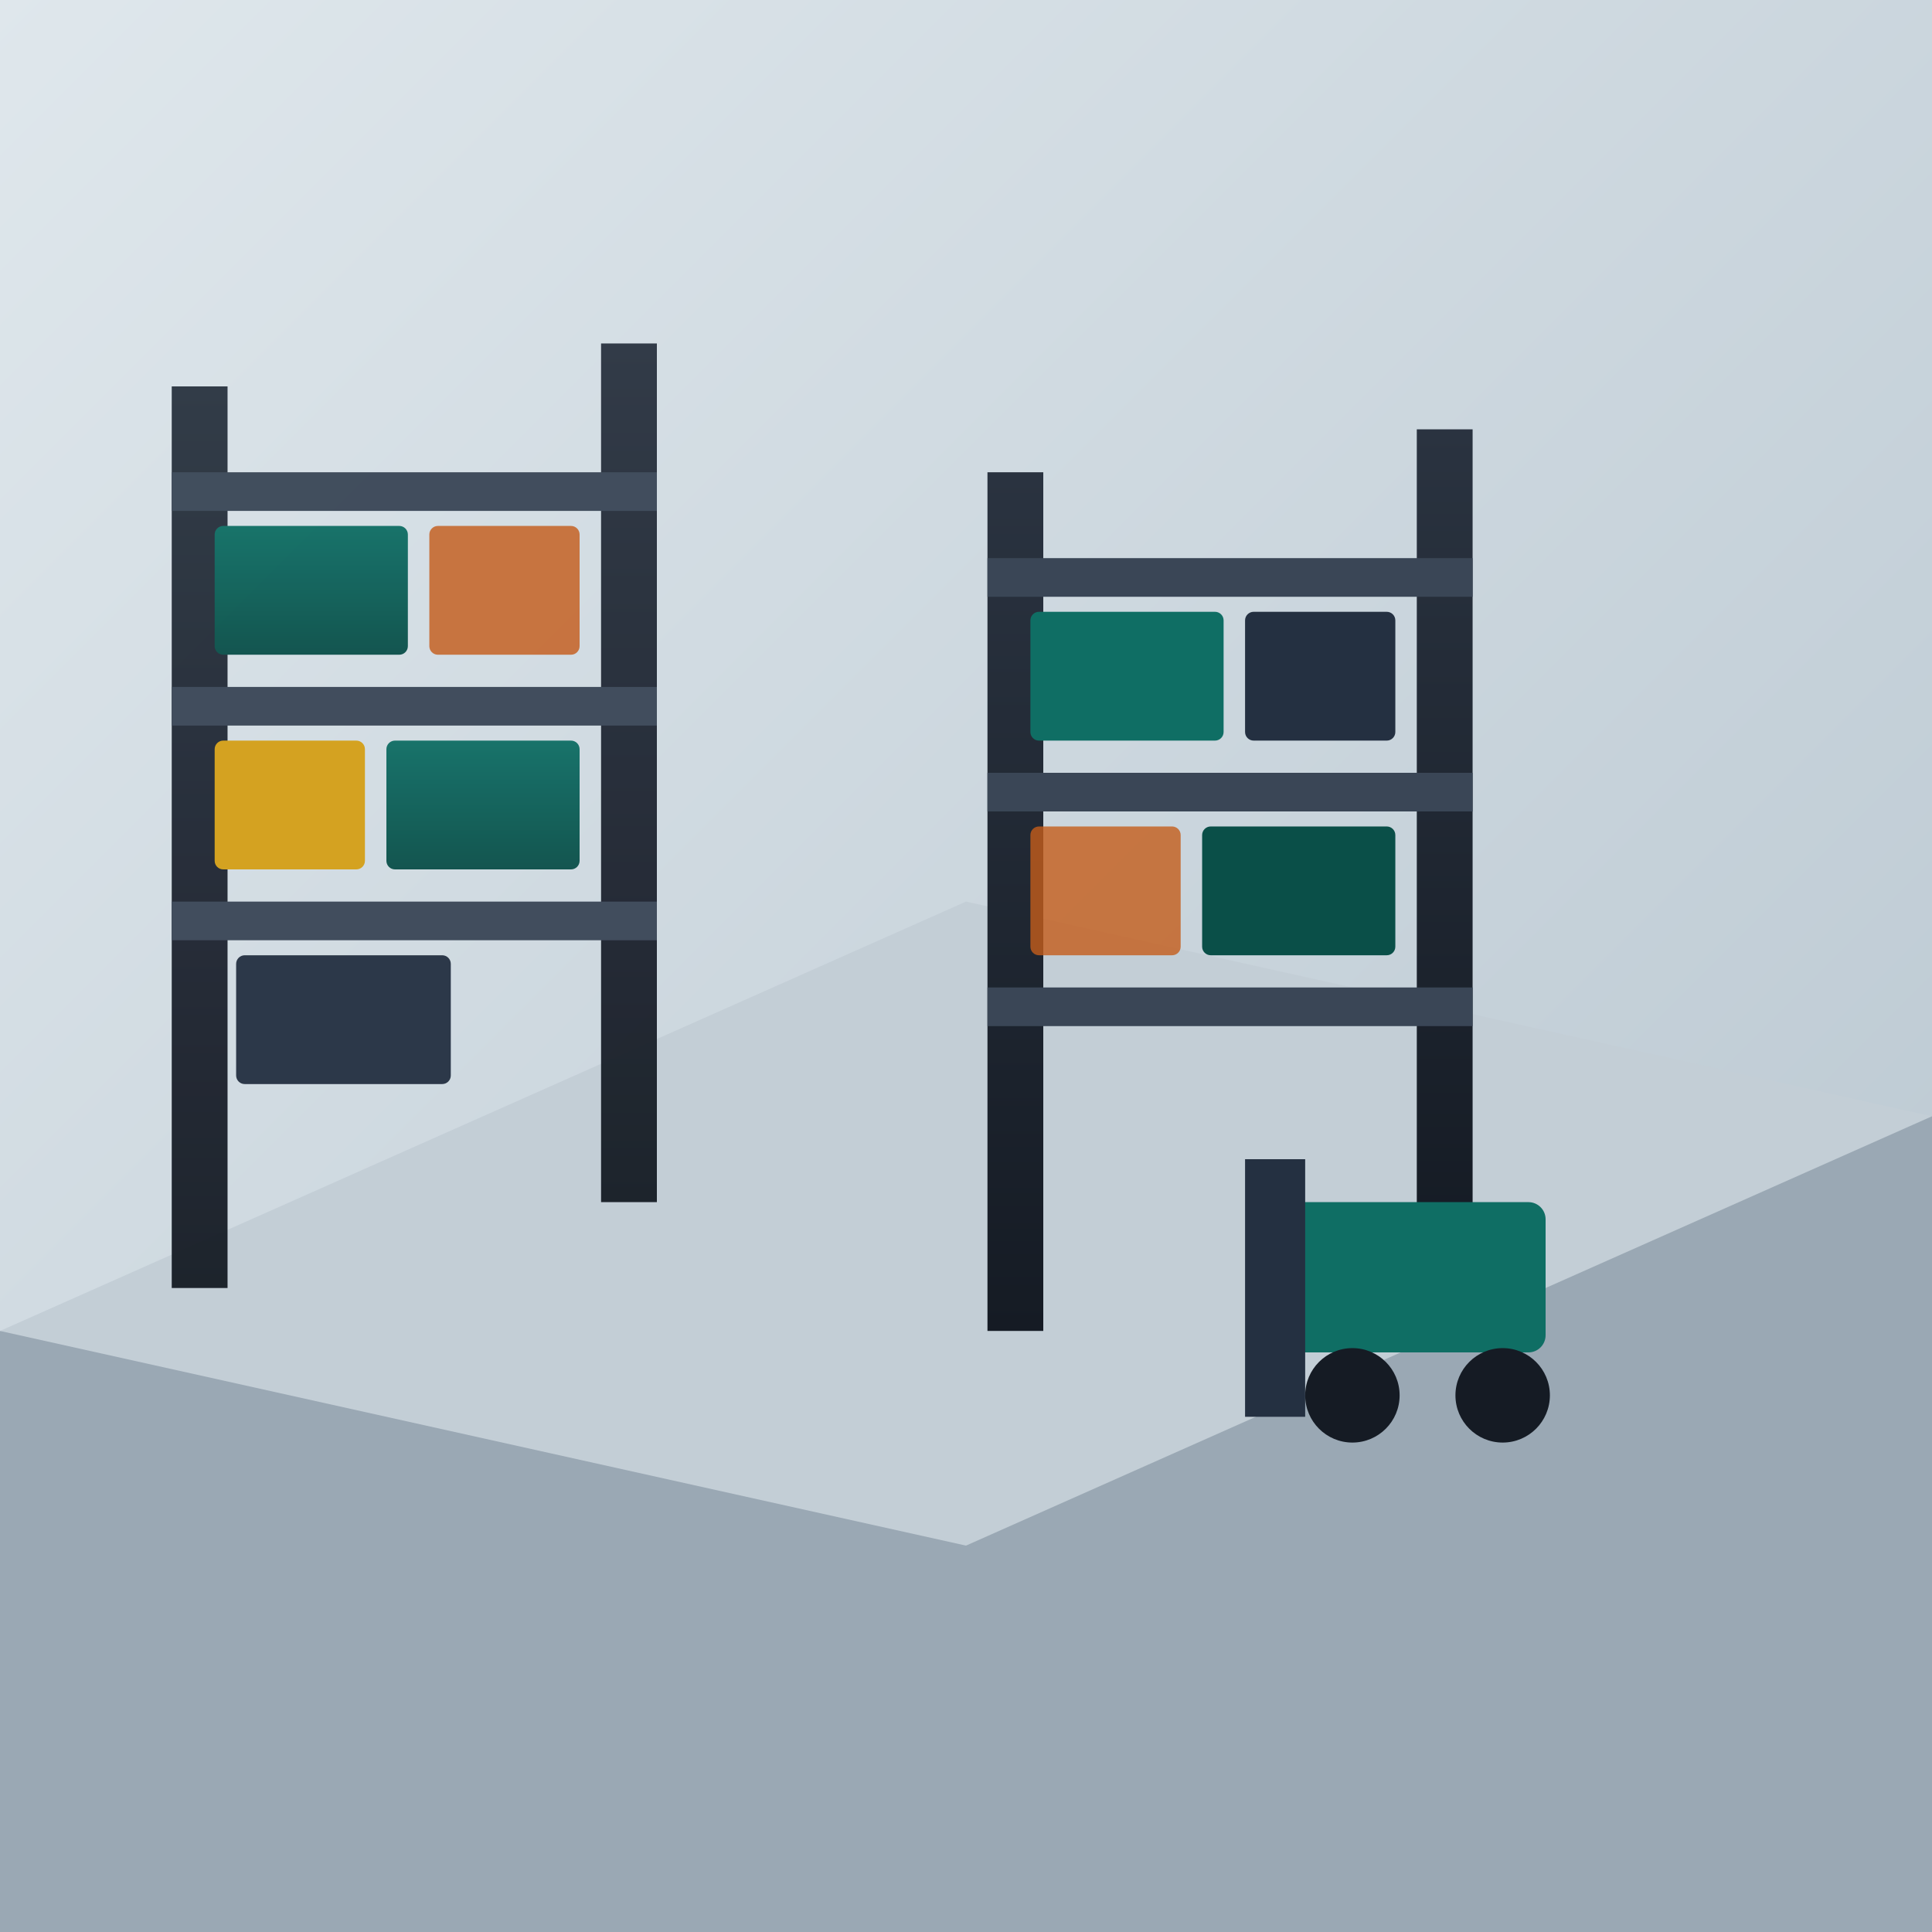
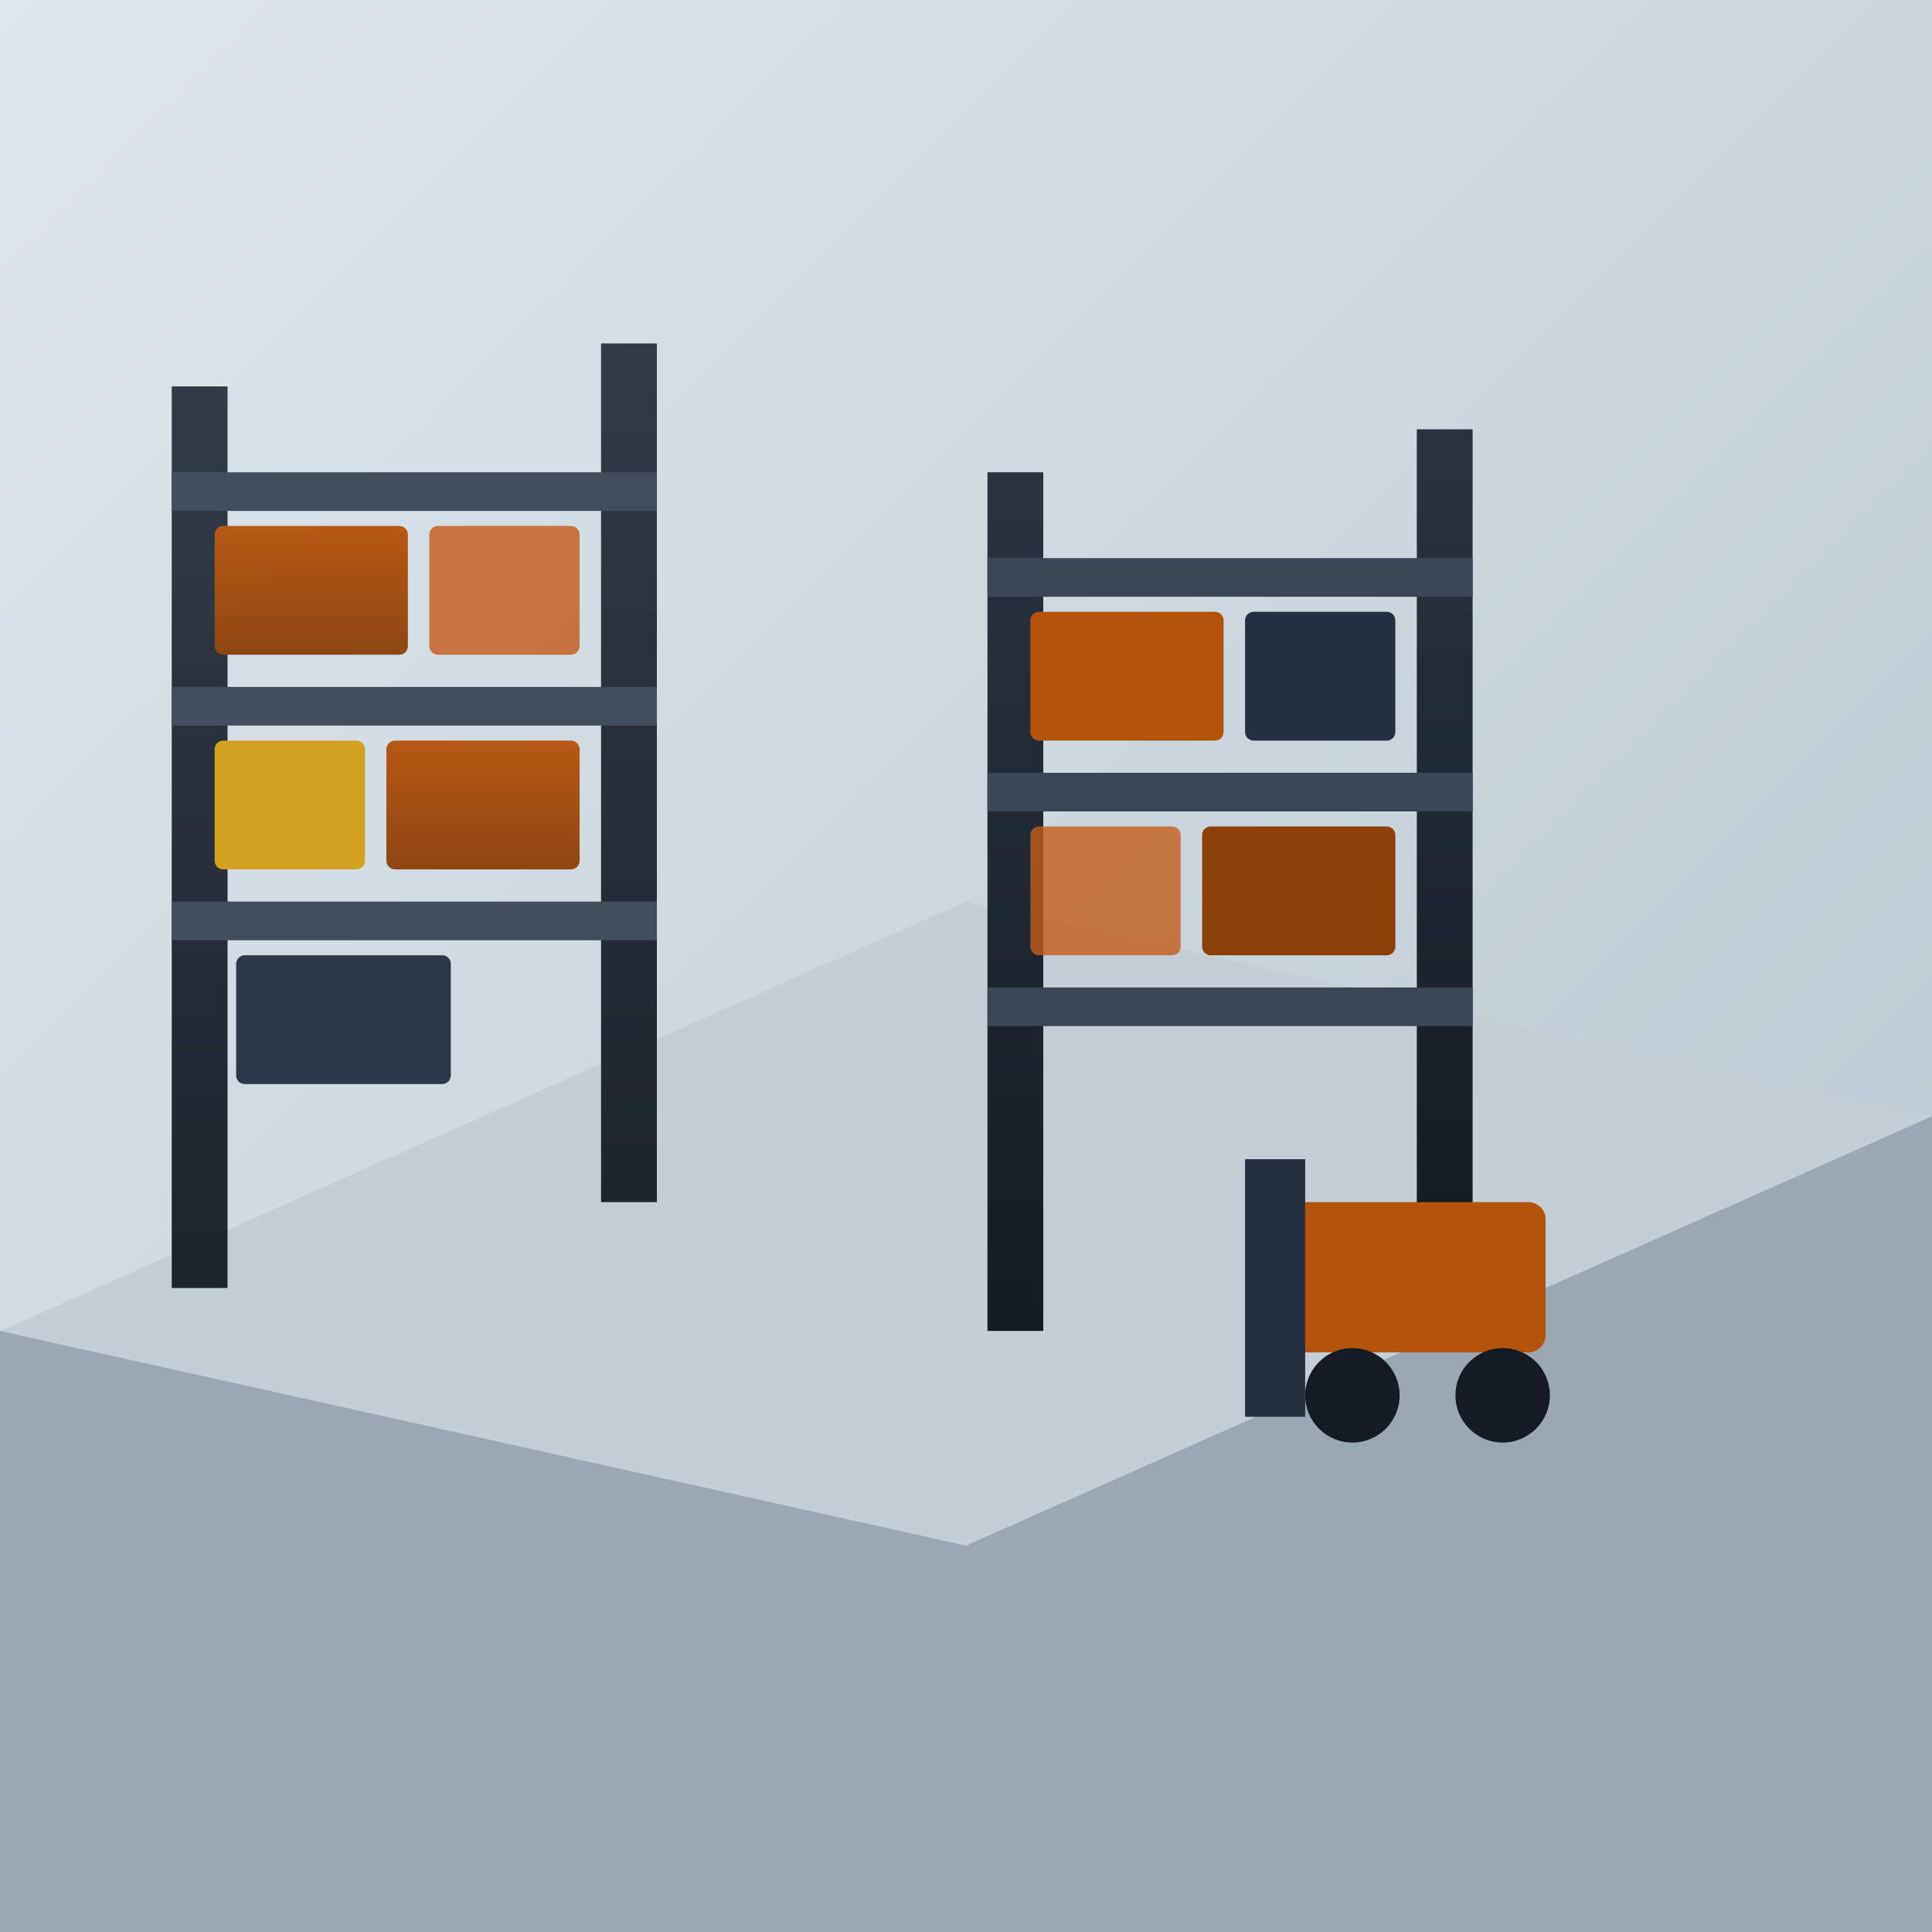
<svg xmlns="http://www.w3.org/2000/svg" viewBox="0 0 900 900" preserveAspectRatio="xMidYMid slice" role="img" aria-label="">
  <defs>
    <linearGradient id="wh" x1="0" y1="0" x2="1" y2="1">
      <stop offset="0%" stop-color="#dfe7ec" />
      <stop offset="100%" stop-color="#b7c5cf" />
    </linearGradient>
    <linearGradient id="rack" x1="0" y1="0" x2="0" y2="1">
      <stop offset="0%" stop-color="#2a3340" />
      <stop offset="100%" stop-color="#151b24" />
    </linearGradient>
    <linearGradient id="box" x1="0" y1="0" x2="0" y2="1">
-       <stop offset="0%" stop-color="#0f6e64" />
-       <stop offset="100%" stop-color="#0a4f48" />
+       <stop offset="0%" stop-color="#b4530a" />
+       <stop offset="100%" stop-color="#8c3f06" />
    </linearGradient>
  </defs>
  <rect width="900" height="900" fill="url(#wh)" />
  <path d="M0 620 L900 520 L900 900 L0 900 Z" fill="#9aa8b4" />
  <path d="M0 620 L450 420 L900 520 L450 720 Z" fill="#c3ced6" />
  <g opacity=".95">
    <rect x="80" y="180" width="26" height="420" fill="url(#rack)" />
    <rect x="280" y="160" width="26" height="400" fill="url(#rack)" />
    <rect x="80" y="220" width="226" height="18" fill="#3a4656" />
    <rect x="80" y="320" width="226" height="18" fill="#3a4656" />
    <rect x="80" y="420" width="226" height="18" fill="#3a4656" />
    <rect x="100" y="245" width="90" height="60" rx="4" fill="url(#box)" />
    <rect x="200" y="245" width="70" height="60" rx="4" fill="#c45c1a" opacity=".85" />
    <rect x="100" y="345" width="70" height="60" rx="4" fill="#d4a017" />
    <rect x="180" y="345" width="90" height="60" rx="4" fill="url(#box)" />
    <rect x="110" y="445" width="100" height="60" rx="4" fill="#243041" />
  </g>
  <g transform="translate(420 140)">
    <rect x="40" y="80" width="26" height="400" fill="url(#rack)" />
    <rect x="240" y="60" width="26" height="380" fill="url(#rack)" />
    <rect x="40" y="120" width="226" height="18" fill="#3a4656" />
    <rect x="40" y="220" width="226" height="18" fill="#3a4656" />
    <rect x="40" y="320" width="226" height="18" fill="#3a4656" />
-     <rect x="60" y="145" width="90" height="60" rx="4" fill="#0f6e64" />
+     <rect x="60" y="145" width="90" height="60" rx="4" fill="#b4530a" />
    <rect x="160" y="145" width="70" height="60" rx="4" fill="#243041" />
    <rect x="60" y="245" width="70" height="60" rx="4" fill="#c45c1a" opacity=".8" />
-     <rect x="140" y="245" width="90" height="60" rx="4" fill="#0a4f48" />
+     <rect x="140" y="245" width="90" height="60" rx="4" fill="#8c3f06" />
  </g>
  <g transform="translate(560 520)">
-     <rect x="40" y="40" width="120" height="70" rx="8" fill="#0f6e64" />
+     <rect x="40" y="40" width="120" height="70" rx="8" fill="#b4530a" />
    <rect x="20" y="20" width="28" height="120" fill="#243041" />
    <circle cx="70" cy="130" r="22" fill="#151b24" />
    <circle cx="140" cy="130" r="22" fill="#151b24" />
  </g>
</svg>
